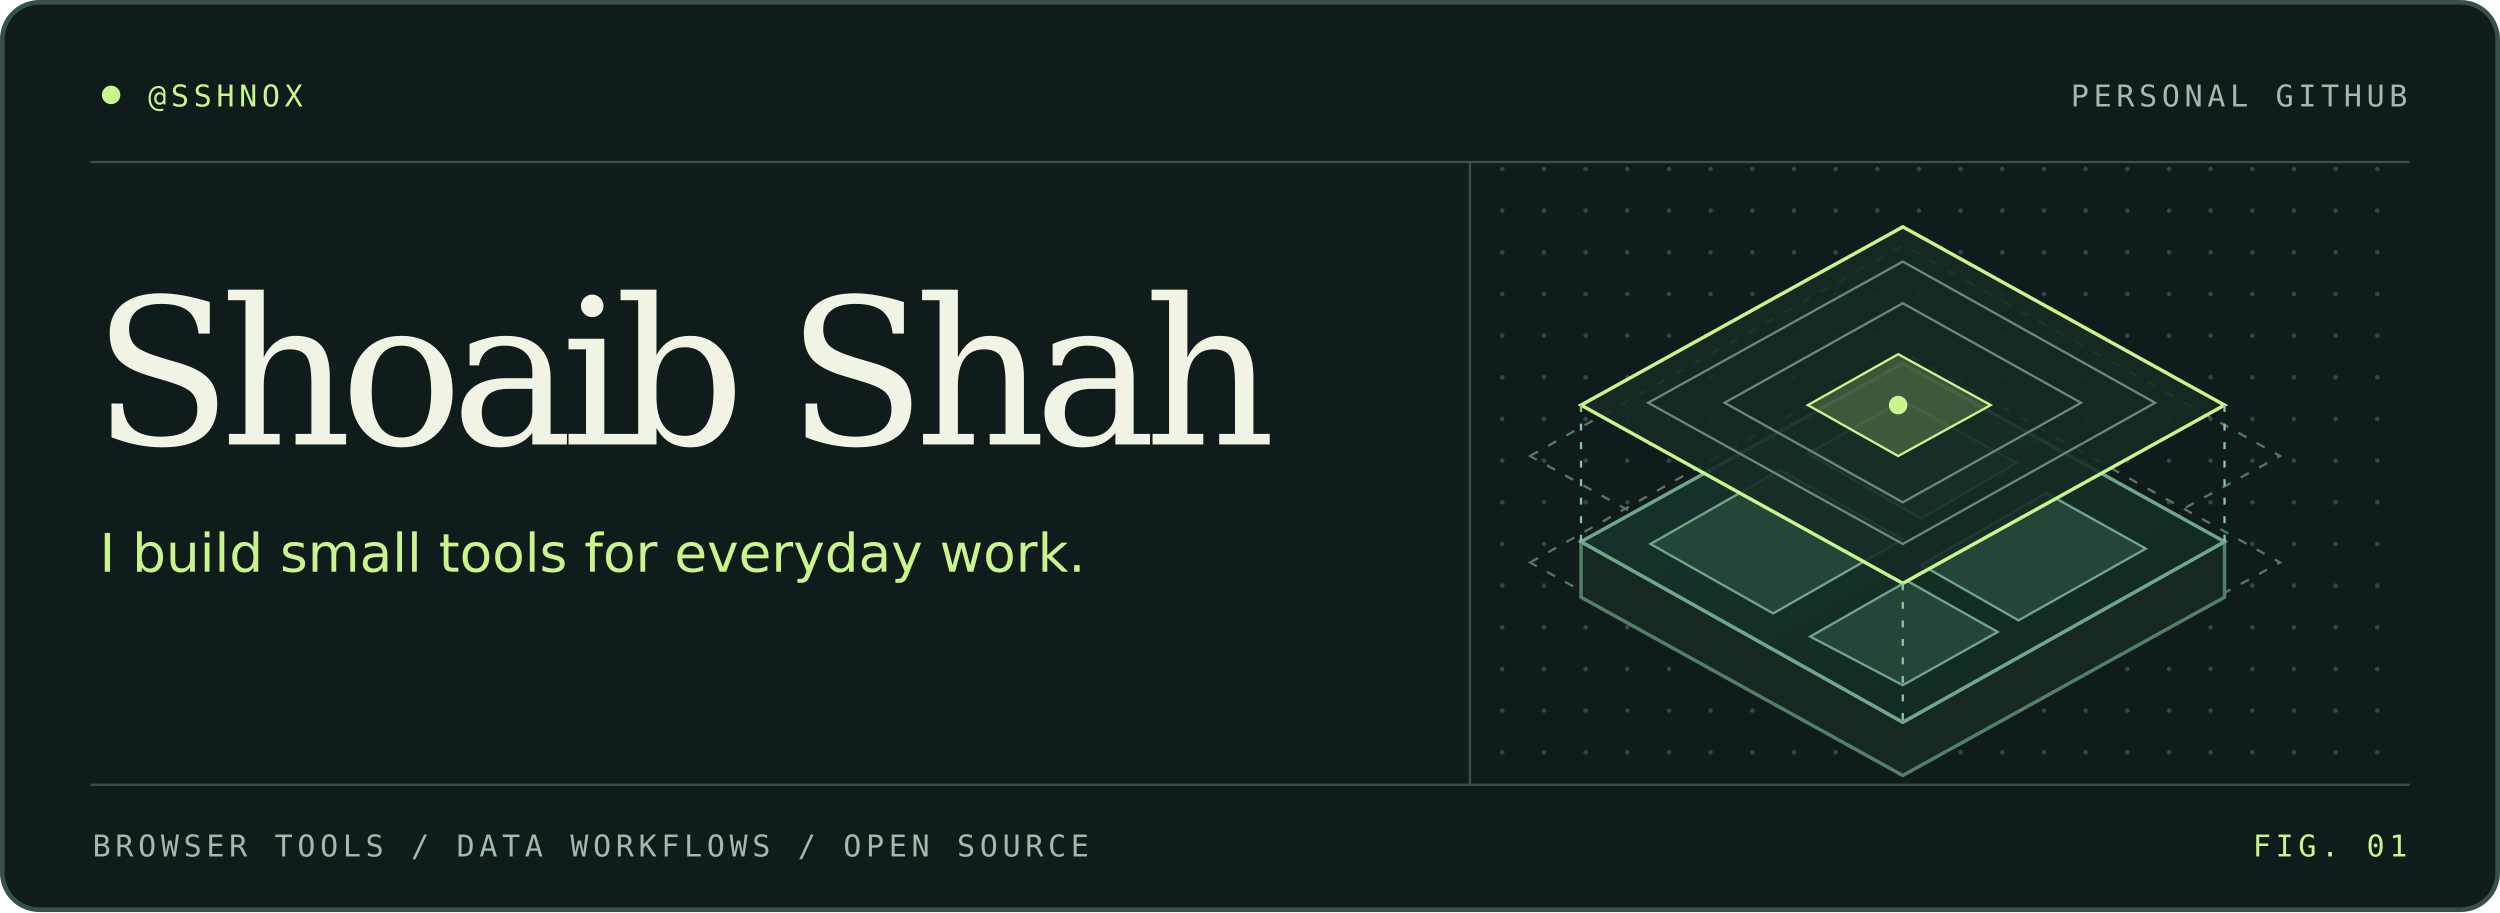
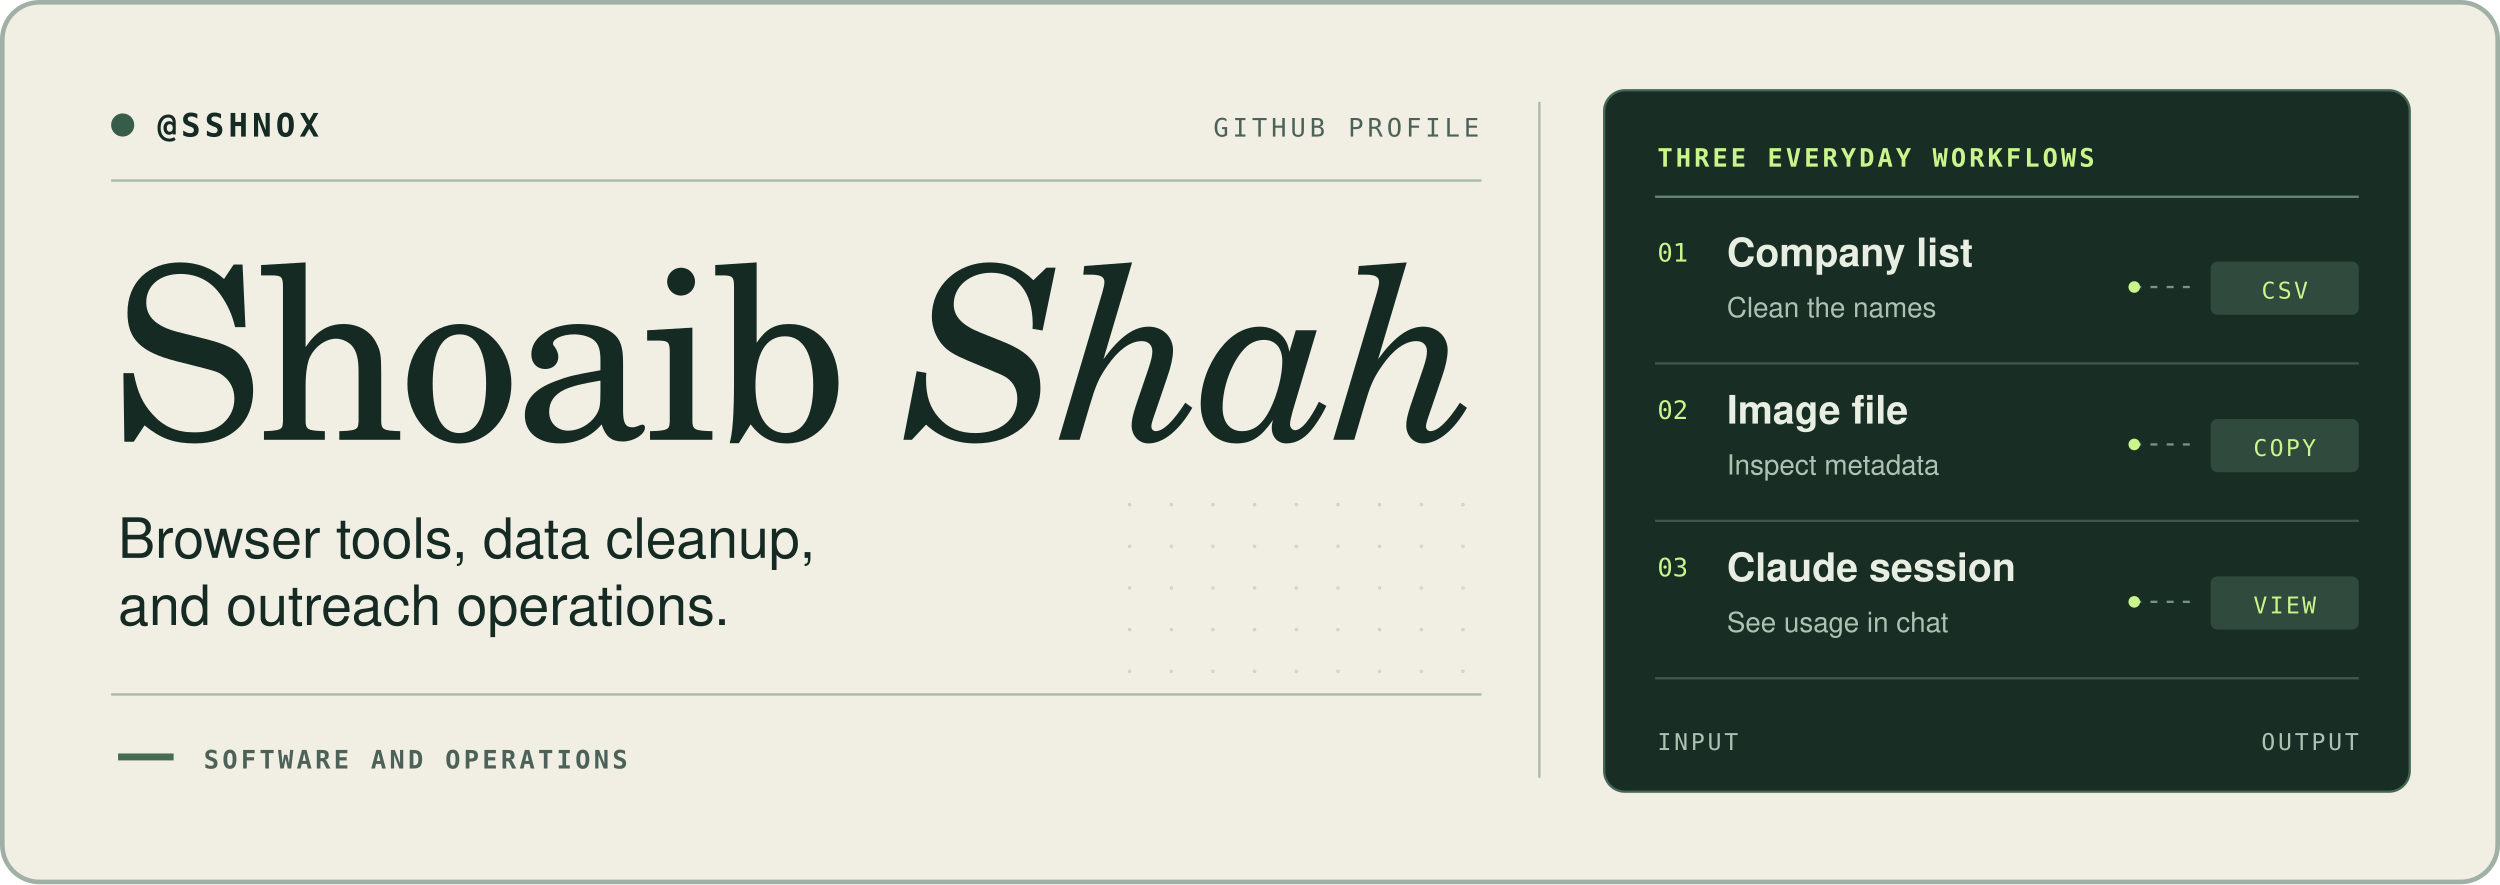
- <svg xmlns="http://www.w3.org/2000/svg" width="1080" height="394" viewBox="0 0 1080 394" role="img" aria-labelledby="title description">
+ <svg xmlns="http://www.w3.org/2000/svg" width="1080" height="382" viewBox="0 0 1080 382" role="img" aria-labelledby="hero-title hero-desc">
  <defs>
-     <pattern id="dots" width="18" height="18" patternUnits="userSpaceOnUse">
-       <circle cx="1" cy="1" r="1" fill="#314746" />
+     <pattern id="paper-grid" width="18" height="18" patternUnits="userSpaceOnUse">
+       <circle cx="2" cy="2" r=".75" fill="#c8d1c4" />
    </pattern>
-     <linearGradient id="plate" x2="1" y2="1">
-       <stop stop-color="#18352f" />
-       <stop offset="1" stop-color="#112721" />
-     </linearGradient>
    <style>
-       .signal {animation: signal 3.4s ease-in-out infinite}
-       @keyframes signal {50% {opacity:.28}}
-       @media (prefers-reduced-motion: reduce) {.signal {animation:none}}
+       .signal { animation: step 3.8s ease-in-out infinite; transform-box: fill-box; }
+       .signal-1 { animation-delay: .45s; }
+       .signal-2 { animation-delay: .9s; }
+       @keyframes step { 0%, 100% { opacity: .55; transform: translateX(0); } 60% { opacity: 1; transform: translateX(25px); } }
+       @media (prefers-reduced-motion: reduce) { .signal { animation: none; } }
    </style>
  </defs>
-   <rect x="1" y="1" width="1078" height="392" rx="16" fill="#101b1b" stroke="#38504c" stroke-width="2" />
-   <rect x="648" y="71" width="385" height="267" fill="url(#dots)" />
-   <path d="M39 70h1002M39 339h1002M635 70v269" stroke="#39504a" />
-   <g font-family="DejaVu Sans Mono,monospace" font-size="13" letter-spacing="2">
-     <circle cx="48" cy="41" r="4" fill="#c9f58c" class="signal" />
-     <text x="64" y="46" fill="#c9f58c">@SSHNOX</text>
-     <text x="1040" y="46" text-anchor="end" fill="#a2b9ae">PERSONAL GITHUB</text>
-     <text x="40" y="370" fill="#a2b9ae">BROWSER TOOLS / DATA WORKFLOWS / OPEN SOURCE</text>
-     <text x="1040" y="370" text-anchor="end" fill="#c9f58c">FIG. 01</text>
+   <rect x="1" y="1" width="1078" height="380" rx="16" fill="#f1eee3" stroke="#a1b0a4" stroke-width="2" />
+   <path d="M48 78h592m-592 222h592M665 44v292" fill="none" stroke="#a9b8ab" />
+   <path d="M484 211h156v88H484z" fill="url(#paper-grid)" />
+   <circle cx="53" cy="54" r="5" fill="#375d4a" />
+   <text x="68" y="59" fill="#152a23" font-family="DejaVu Sans Mono, monospace" font-size="14" font-weight="700" text-anchor="start" letter-spacing="1.8">@SSHNOX</text>
+   <text x="639" y="59" fill="#4c6258" font-family="DejaVu Sans Mono, monospace" font-size="11" font-weight="400" text-anchor="end" letter-spacing="1.7">GITHUB PROFILE</text>
+   <g fill="#152a23" aria-hidden="true">
+     <path transform="translate(48.00 190) scale(0.104 -0.104)" d="M546 728H509L469 668C421 713 358 737 287 737C155 737 68 654 68 528C68 419 122 365 269 327L364 303C438 284 445 282 466 266C496 243 512 210 512 171C512 131 497 98 467 70C434 42 401 31 346 31C272 31 219 54 172 106C130 152 109 200 94 277H51L55 -8H94L139 60C206 5 261 -15 349 -15C496 -15 590 71 590 205C590 268 570 320 530 358C503 384 464 401 384 421L277 448C188 471 146 510 146 571C146 641 203 689 288 689C358 689 415 659 455 602C484 561 503 519 515 468H558Z" />
+     <path transform="translate(111.22 190) scale(0.104 -0.104)" d="M200 737 15 726V683H63C101 682 106 676 106 633V123V99V75C105 61 104 55 100 50C93 41 74 37 31 36H27V0H280V36H276C209 38 200 43 200 79V123V227C200 276 207 321 218 344C240 389 284 420 327 420C353 420 383 405 397 385C413 363 420 333 420 284V123V75C419 61 418 55 414 50C407 41 387 37 344 36H340V0H593V36H589C523 38 514 43 514 79V123V280C514 352 511 370 493 404C468 453 418 481 358 481C293 481 245 452 200 385Z" />
+     <path transform="translate(172.46 190) scale(0.104 -0.104)" d="M252 481C129 481 34 372 34 232C34 95 130 -15 250 -15C370 -15 466 95 466 233C466 370 370 481 252 481ZM252 438C322 438 361 365 361 233C361 100 322 28 250 28C178 28 139 100 139 232C139 368 177 438 252 438Z" />
+     <path transform="translate(222.16 190) scale(0.104 -0.104)" d="M452 322C452 385 441 417 412 441C379 468 330 481 266 481C153 481 71 428 71 355C71 318 94 294 129 294C161 294 183 315 183 345C183 358 178 372 168 386C162 393 161 395 161 400C161 420 201 438 249 438C281 438 316 428 332 413C351 397 358 373 358 328V289C254 271 221 263 172 244C85 212 44 166 44 102C44 30 100 -15 189 -15C258 -15 320 13 363 64C379 13 404 -7 451 -7C496 -7 543 22 543 51C543 58 539 63 533 63C529 63 525 62 518 59C504 53 498 52 490 52C462 52 452 70 452 121ZM358 200C358 140 355 126 338 100C313 63 268 38 224 38C178 38 145 71 145 116C145 158 166 188 210 209C241 223 280 233 358 246Z" />
+     <path transform="translate(277.69 190) scale(0.104 -0.104)" d="M206 466 18 455V412H69C107 411 112 405 112 362V123V76C111 61 110 55 106 50C99 41 80 37 37 36H30V0H289V36H282C215 38 206 43 206 79V123ZM159 715C127 715 101 689 101 657C101 625 127 599 158 599C191 599 217 625 217 657C217 689 191 715 159 715Z" />
+     <path transform="translate(308.15 190) scale(0.104 -0.104)" d="M180 737 8 726V683H43C81 682 86 676 86 633V244C86 105 80 29 68 -14H106L155 64C196 10 243 -15 305 -15C429 -15 520 91 520 236C520 380 436 481 316 481C255 481 218 460 180 403ZM298 430C373 430 415 357 415 226C415 99 374 28 301 28C222 28 175 101 175 224C175 358 218 430 298 430Z" />
  </g>
-   <text x="40" y="192" fill="#f1f3e5" font-family="DejaVu Serif,Georgia,serif" font-size="88" letter-spacing="-5">Shoaib Shah</text>
-   <text x="43" y="247" fill="#c9f58c" font-family="DejaVu Sans,sans-serif" font-size="23">I build small tools for everyday work.</text>
-   <g transform="translate(822 210)">
-     <path d="M-161 62 0-29 163 62 0 151zM-161 16 0-75 163 16 0 105z" transform="translate(0 -29)" fill="none" stroke="#58746a" stroke-dasharray="4 5" />
-     <path d="m-139 24 139 78 139-78v24L0 125l-139-77z" fill="#162820" stroke="#527f6c" stroke-width="1.5" />
-     <path d="M-139 24 0-53 139 24 0 102z" fill="url(#plate)" stroke="#70a68e" stroke-width="1.5" />
-     <path d="M-109 25-53-7 0 23l-56 32zM-41-14l41-23 49 27-41 24zM8 34l54-31 43 24-55 31zM-40 65l42-24 39 22L0 86z" fill="#244638" stroke="#70a68e" />
-     <path d="M-139-35 0-112 139-35 0 42z" fill="#162a24" fill-opacity=".88" stroke="#c9f58c" stroke-width="1.5" />
-     <path d="M-110-36 0-97 109-36 0 25zM-77-36 0-79l77 43L0 7z" fill="none" stroke="#678b78" />
-     <path d="M-41-35-2-57 38-35-2-13z" fill="#c9f58c" fill-opacity=".22" stroke="#c9f58c" />
-     <circle cx="-2" cy="-35" r="4" fill="#c9f58c" class="signal" />
-     <path d="M-139-35v59m278-59v59M0 42v60" fill="none" stroke="#8bc2a8" stroke-dasharray="3 5" />
+   <g fill="#152a23" aria-hidden="true">
+     <path transform="translate(390.28 190) scale(0.104 -0.104)" d="M632 715H594L540 663C488 714 432 737 358 737C223 737 118 639 118 513C118 468 135 424 165 391C185 369 213 352 265 330L351 294C407 271 417 266 429 258C458 237 473 208 473 171C473 86 403 28 299 28C234 28 186 48 147 92C110 134 94 182 94 250C94 254 94 267 95 278L55 285L0 0H35L94 63C150 11 219 -15 300 -15C456 -15 569 82 569 214C569 312 527 363 408 410L323 444C244 475 209 512 209 563C209 638 276 694 365 694C472 694 537 613 537 481C537 478 537 470 536 461L578 454Z" />
+     <path transform="translate(457.35 190) scale(0.104 -0.104)" d="M305 737 106 722 102 686H133C174 686 190 677 190 655C190 645 187 633 181 611L0 0H87L128 139C154 227 166 255 202 307C248 374 298 410 345 410C372 410 389 394 389 368C389 351 385 332 374 299L321 143C308 103 303 81 303 60C303 17 333 -15 373 -15C435 -15 501 39 555 133L526 154C474 74 434 36 403 36C393 36 385 44 385 55C385 66 388 76 404 122L451 260C467 305 475 344 475 372C475 428 432 470 374 470C312 470 254 428 186 335Z" />
+     <path transform="translate(518.60 190) scale(0.104 -0.104)" d="M396 455 369 365C362 427 312 470 247 470C185 470 129 439 82 378C31 312 1 228 1 148C1 50 60 -15 149 -15C212 -15 251 10 301 82C297 67 296 60 296 50C296 11 321 -15 357 -15C401 -15 439 9 474 58C495 87 511 115 523 141L492 158C454 81 419 40 393 40C381 40 372 51 372 65C372 76 376 93 383 119L483 455ZM264 415C311 415 340 382 340 326C340 268 320 189 289 126C258 64 222 36 172 36C122 36 92 73 92 134C92 222 131 325 184 380C206 403 234 415 264 415Z" />
+     <path transform="translate(575.99 190) scale(0.104 -0.104)" d="M305 737 106 722 102 686H133C174 686 190 677 190 655C190 645 187 633 181 611L0 0H87L128 139C154 227 166 255 202 307C248 374 298 410 345 410C372 410 389 394 389 368C389 351 385 332 374 299L321 143C308 103 303 81 303 60C303 17 333 -15 373 -15C435 -15 501 39 555 133L526 154C474 74 434 36 403 36C393 36 385 44 385 55C385 66 388 76 404 122L451 260C467 305 475 344 475 372C475 428 432 470 374 470C312 470 254 428 186 335Z" />
  </g>
+   <text x="51" y="241" fill="#152a23" font-family="Nimbus Sans, Arial, sans-serif" font-size="24" font-weight="500" text-anchor="start" letter-spacing="0">Browser tools, data cleanup,</text>
+   <text x="51" y="270" fill="#152a23" font-family="Nimbus Sans, Arial, sans-serif" font-size="24" font-weight="500" text-anchor="start" letter-spacing="0">and outreach operations.</text>
+   <path d="M51 327h24" stroke="#456d55" stroke-width="3" />
+   <text x="88" y="332" fill="#4c6258" font-family="DejaVu Sans Mono, monospace" font-size="11" font-weight="700" text-anchor="start" letter-spacing="1.4">SOFTWARE AND OPERATIONS</text>
+   <rect x="693" y="39" width="348" height="303" rx="9" fill="#182e25" stroke="#456654" />
+   <text x="716" y="72" fill="#c9f58c" font-family="DejaVu Sans Mono, monospace" font-size="11" font-weight="700" text-anchor="start" letter-spacing="1.3">THREE EVERYDAY WORKFLOWS</text>
+   <path d="M715 85h304" stroke="#698577" />
+   <path d="M715 157h304" stroke="#40574c" />
+   <text x="716" y="113" fill="#c9f58c" font-family="DejaVu Sans Mono, monospace" font-size="11" font-weight="400" text-anchor="start" letter-spacing="0">01</text>
+   <text x="746" y="115" fill="#e8eee1" font-family="Nimbus Sans, Arial, sans-serif" font-size="17" font-weight="600" text-anchor="start" letter-spacing="0">Company list</text>
+   <text x="746" y="137" fill="#afc1b3" font-family="Nimbus Sans, Arial, sans-serif" font-size="12" font-weight="400" text-anchor="start" letter-spacing="0">Clean the names</text>
+   <path d="M922 124h28" stroke="#729781" stroke-dasharray="3 4" />
+   <circle cx="922" cy="124" r="2.5" fill="#c9f58c" class="signal signal-0" />
+   <rect x="955" y="113" width="64" height="23" rx="3" fill="#304a3e" />
+   <text x="987" y="129" fill="#c9f58c" font-family="DejaVu Sans Mono, monospace" font-size="10" font-weight="400" text-anchor="middle" letter-spacing="1">CSV</text>
+   <path d="M715 225h304" stroke="#40574c" />
+   <text x="716" y="181" fill="#c9f58c" font-family="DejaVu Sans Mono, monospace" font-size="11" font-weight="400" text-anchor="start" letter-spacing="0">02</text>
+   <text x="746" y="183" fill="#e8eee1" font-family="Nimbus Sans, Arial, sans-serif" font-size="17" font-weight="600" text-anchor="start" letter-spacing="0">Image file</text>
+   <text x="746" y="205" fill="#afc1b3" font-family="Nimbus Sans, Arial, sans-serif" font-size="12" font-weight="400" text-anchor="start" letter-spacing="0">Inspect metadata</text>
+   <path d="M922 192h28" stroke="#729781" stroke-dasharray="3 4" />
+   <circle cx="922" cy="192" r="2.5" fill="#c9f58c" class="signal signal-1" />
+   <rect x="955" y="181" width="64" height="23" rx="3" fill="#304a3e" />
+   <text x="987" y="197" fill="#c9f58c" font-family="DejaVu Sans Mono, monospace" font-size="10" font-weight="400" text-anchor="middle" letter-spacing="1">COPY</text>
+   <path d="M715 293h304" stroke="#40574c" />
+   <text x="716" y="249" fill="#c9f58c" font-family="DejaVu Sans Mono, monospace" font-size="11" font-weight="400" text-anchor="start" letter-spacing="0">03</text>
+   <text x="746" y="251" fill="#e8eee1" font-family="Nimbus Sans, Arial, sans-serif" font-size="17" font-weight="600" text-anchor="start" letter-spacing="0">Claude session</text>
+   <text x="746" y="273" fill="#afc1b3" font-family="Nimbus Sans, Arial, sans-serif" font-size="12" font-weight="400" text-anchor="start" letter-spacing="0">See usage in chat</text>
+   <path d="M922 260h28" stroke="#729781" stroke-dasharray="3 4" />
+   <circle cx="922" cy="260" r="2.5" fill="#c9f58c" class="signal signal-2" />
+   <rect x="955" y="249" width="64" height="23" rx="3" fill="#304a3e" />
+   <text x="987" y="265" fill="#c9f58c" font-family="DejaVu Sans Mono, monospace" font-size="10" font-weight="400" text-anchor="middle" letter-spacing="1">VIEW</text>
+   <text x="716" y="324" fill="#afc1b3" font-family="DejaVu Sans Mono, monospace" font-size="10" font-weight="400" text-anchor="start" letter-spacing="1.2">INPUT</text>
+   <text x="1019" y="324" fill="#afc1b3" font-family="DejaVu Sans Mono, monospace" font-size="10" font-weight="400" text-anchor="end" letter-spacing="1.2">OUTPUT</text>
</svg>
